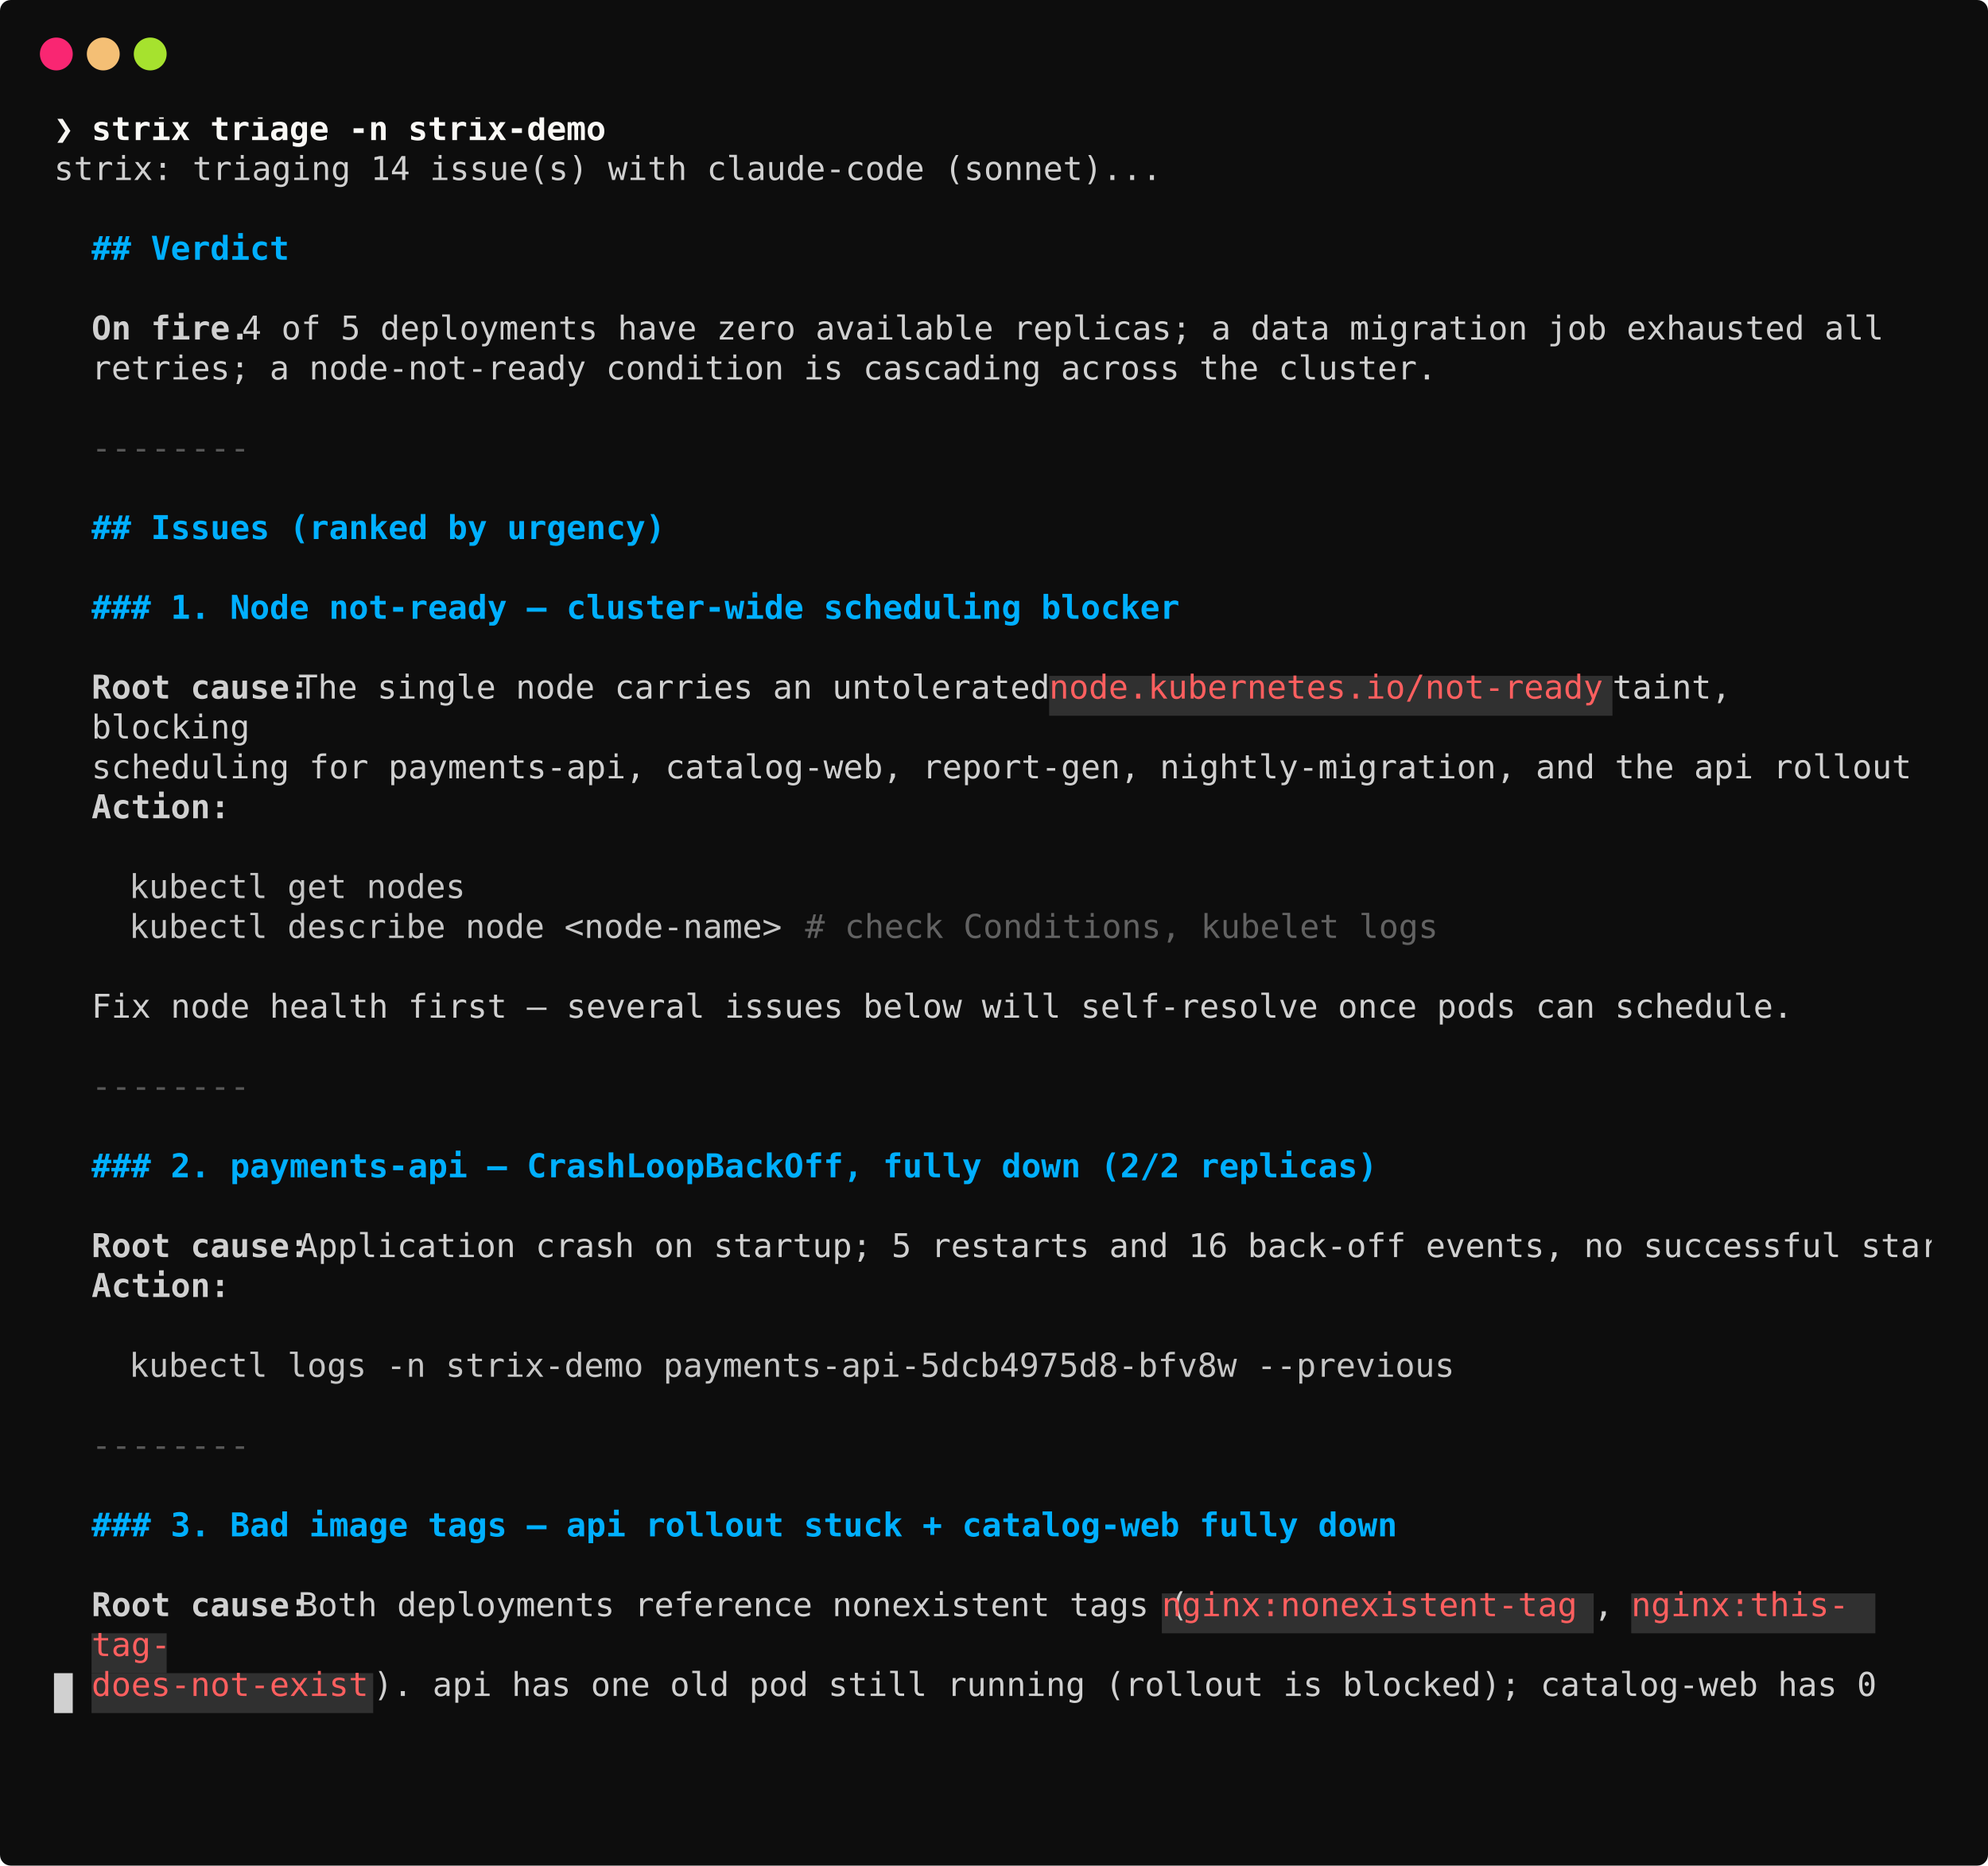
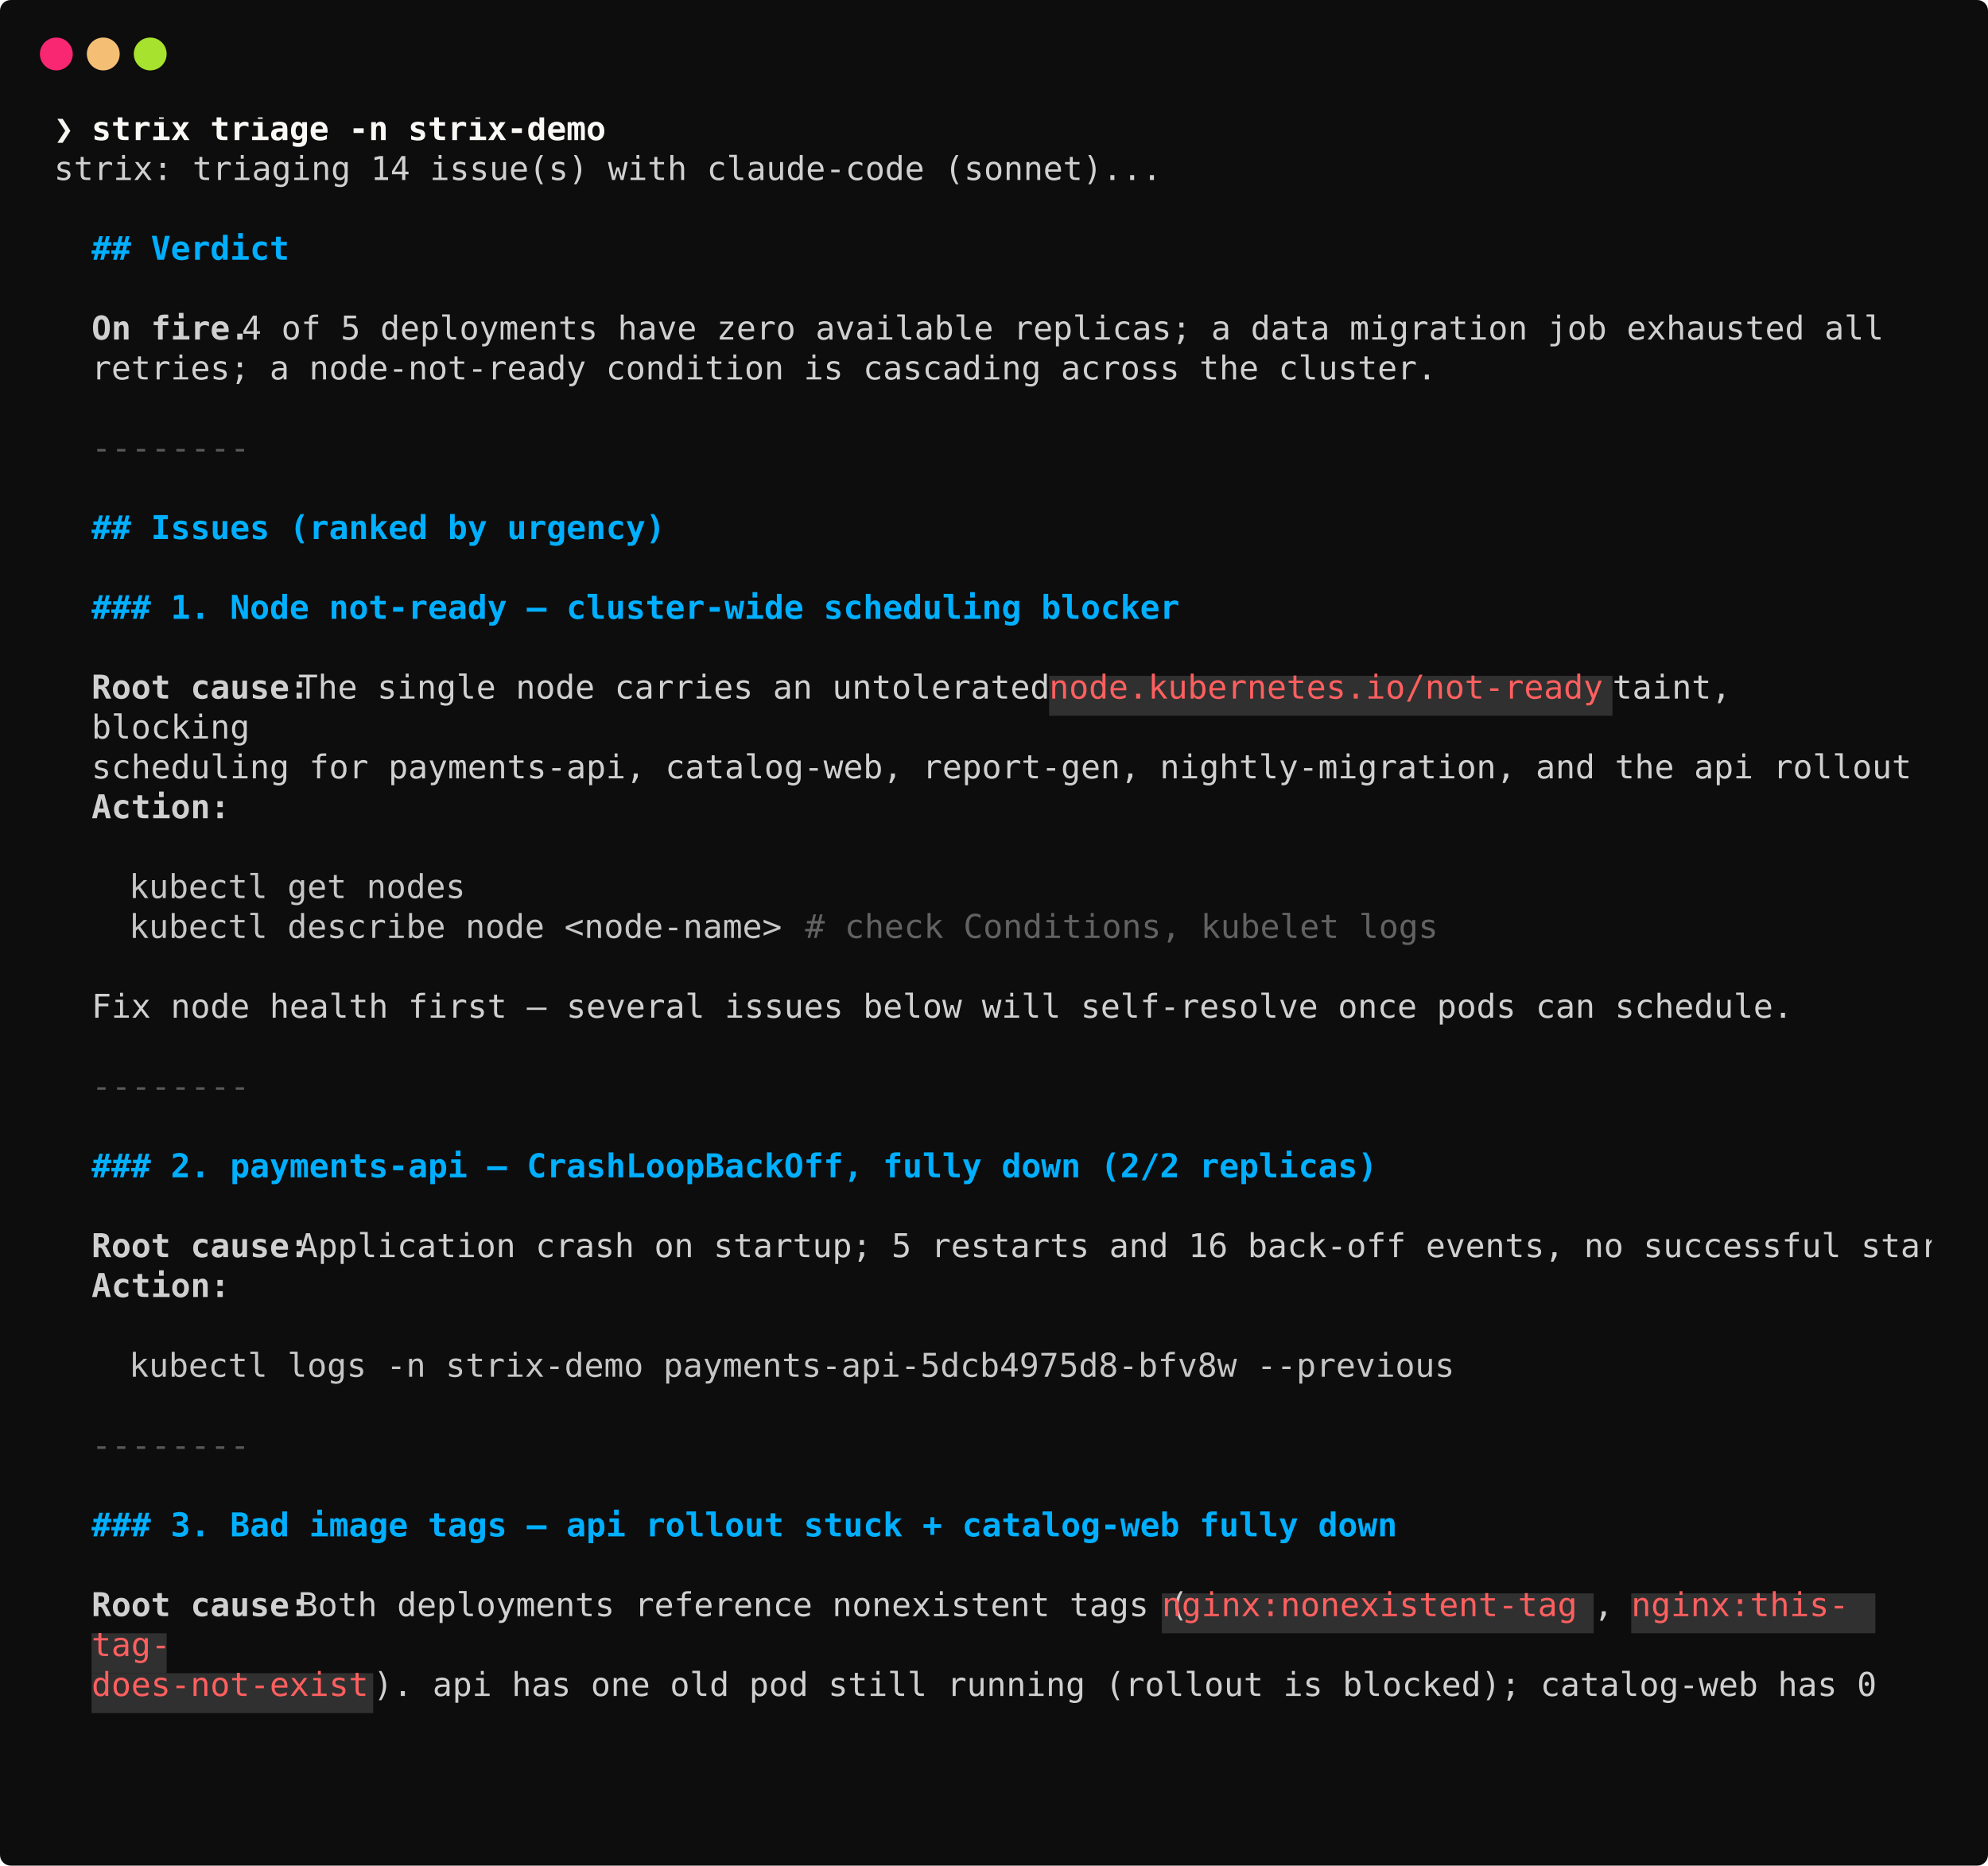
<svg xmlns="http://www.w3.org/2000/svg" xmlns:ns1="https://github.com/nbedos/termtosvg" xmlns:xlink="http://www.w3.org/1999/xlink" id="terminal" baseProfile="full" viewBox="0 0 847 795" width="847" version="1.1">
  <defs>
    <ns1:template_settings>
      <ns1:screen_geometry columns="100" rows="42" />
      <ns1:animation type="css" />
    </ns1:template_settings>
    <style type="text/css" id="generated-style">#screen {
                font-family: 'DejaVu Sans Mono', monospace;
                font-style: normal;
                font-size: 14px;
            }

        text {
            dominant-baseline: text-before-edge;
            white-space: pre;
        }
    
            :root {
                --animation-duration: 3000ms;
            }

            @keyframes roll {
                0.000%{transform:translateY(0px)}
66.667%{transform:translateY(-748px)}
100.000%{transform:translateY(-748px)}
            }

            #screen_view {
                animation-duration: 3000ms;
                animation-iteration-count:infinite;
                animation-name:roll;
                animation-timing-function: steps(1,end);
                animation-fill-mode: forwards;
            }
        </style>
    <style type="text/css" id="user-style">
            /* The colors defined below are the default 16 colors used for rendering text of the terminal. Adjust
               them as needed.
               gjm8 color theme (source: https://terminal.sexy/) */
            .foreground {fill: #d0d0d0}
            .background {fill: #0d0d0d}
            .color0 {fill: #0d0d0d}
            .color1 {fill: #f92672}
            .color2 {fill: #a6e22e}
            .color3 {fill: #f4bf75}
            .color4 {fill: #66d9ef}
            .color5 {fill: #ae81ff}
            .color6 {fill: #a1efe4}
            .color7 {fill: #f8f8f2}
            .color8 {fill: #75715e}
            .color9 {fill: #fd971f}
            .color10 {fill: #383830}
            .color11 {fill: #49483e}
            .color12 {fill: #a59f85}
            .color13 {fill: #f5f4f1}
            .color14 {fill: #cc6633}
            .color15 {fill: #f9f8f5}
        </style>
  </defs>
  <rect id="terminalui" class="background" width="100%" height="100%" ry="4.583" />
  <circle cx="24" cy="23" r="7" class="color1" />
  <circle cx="44" cy="23" r="7" class="color3" />
  <circle cx="64" cy="23" r="7" class="color2" />
  <svg id="screen" width="800" height="714" x="23" y="50" viewBox="0 0 800 714" preserveAspectRatio="xMidYMin slice">
    <rect class="background" height="100%" width="100%" x="0" y="0" />
    <defs>
      <g id="g1">
        <text x="0" textLength="16" font-weight="bold" class="color13">❯ </text>
        <text x="16" textLength="208" font-weight="bold" class="color15">strix triage -n strix-demo</text>
      </g>
      <g id="g2">
        <text x="0" textLength="448" class="foreground">strix: triaging 14 issue(s) with claude-code (sonnet)...</text>
      </g>
      <g id="g3">
        <text x="0" textLength="16" class="foreground">  </text>
        <text x="16" textLength="80" font-weight="bold" fill="#00afff">## Verdict</text>
        <text x="96" textLength="688" fill="#d0d0d0">                                                                                      </text>
      </g>
      <g id="g4">
        <text x="0" textLength="16" class="foreground">  </text>
        <text x="16" textLength="768" fill="#d0d0d0">                                                                                                </text>
      </g>
      <g id="g5">
        <text x="0" textLength="16" class="foreground">  </text>
        <text x="16" textLength="64" font-weight="bold" fill="#d0d0d0">On fire.</text>
        <text x="80" textLength="704" fill="#d0d0d0"> 4 of 5 deployments have zero available replicas; a data migration job exhausted all    </text>
      </g>
      <g id="g6">
        <text x="0" textLength="16" class="foreground">  </text>
        <text x="16" textLength="768" fill="#d0d0d0">retries; a node-not-ready condition is cascading across the cluster.                            </text>
      </g>
      <g id="g7">
        <text x="0" textLength="16" class="foreground">  </text>
        <text x="16" textLength="64" fill="#585858">--------</text>
        <text x="80" textLength="704" fill="#d0d0d0">                                                                                        </text>
      </g>
      <g id="g8">
        <text x="0" textLength="16" class="foreground">  </text>
        <text x="16" textLength="232" font-weight="bold" fill="#00afff">## Issues (ranked by urgency)</text>
        <text x="248" textLength="536" fill="#d0d0d0">                                                                   </text>
      </g>
      <g id="g9">
        <text x="0" textLength="16" class="foreground">  </text>
        <text x="16" textLength="440" font-weight="bold" fill="#00afff">### 1. Node not-ready — cluster-wide scheduling blocker</text>
        <text x="456" textLength="328" fill="#d0d0d0">                                         </text>
      </g>
      <g id="g10">
        <text x="0" textLength="16" class="foreground">  </text>
        <text x="16" textLength="88" font-weight="bold" fill="#d0d0d0">Root cause:</text>
        <text x="104" textLength="320" fill="#d0d0d0"> The single node carries an untolerated </text>
        <text x="424" textLength="240" fill="#ff5f5f"> node.kubernetes.io/not-ready </text>
        <text x="664" textLength="120" fill="#d0d0d0"> taint,        </text>
      </g>
      <g id="g11">
        <text x="0" textLength="16" class="foreground">  </text>
        <text x="16" textLength="768" fill="#d0d0d0">blocking                                                                                        </text>
      </g>
      <g id="g12">
        <text x="0" textLength="16" class="foreground">  </text>
        <text x="16" textLength="776" fill="#d0d0d0">scheduling for payments-api, catalog-web, report-gen, nightly-migration, and the api rollout pod.</text>
      </g>
      <g id="g13">
        <text x="0" textLength="16" class="foreground">  </text>
        <text x="16" textLength="56" font-weight="bold" fill="#d0d0d0">Action:</text>
        <text x="72" textLength="712" fill="#d0d0d0">                                                                                         </text>
      </g>
      <g id="g14">
        <text x="0" textLength="16" class="foreground">  </text>
        <text x="16" textLength="16" fill="#d0d0d0">  </text>
        <text x="32" textLength="136" fill="#c6c6c6">kubectl get nodes</text>
        <text x="168" textLength="616" fill="#d0d0d0">                                                                             </text>
      </g>
      <g id="g15">
        <text x="0" textLength="16" class="foreground">  </text>
        <text x="16" textLength="16" fill="#d0d0d0">  </text>
        <text x="32" textLength="288" fill="#c6c6c6">kubectl describe node &lt;node-name&gt;   </text>
        <text x="320" textLength="256" fill="#626262"># check Conditions, kubelet logs</text>
        <text x="576" textLength="208" fill="#d0d0d0">                          </text>
      </g>
      <g id="g16">
        <text x="0" textLength="16" class="foreground">  </text>
        <text x="16" textLength="768" fill="#d0d0d0">Fix node health first — several issues below will self-resolve once pods can schedule.          </text>
      </g>
      <g id="g17">
        <text x="0" textLength="16" class="foreground">  </text>
        <text x="16" textLength="520" font-weight="bold" fill="#00afff">### 2. payments-api — CrashLoopBackOff, fully down (2/2 replicas)</text>
        <text x="536" textLength="248" fill="#d0d0d0">                               </text>
      </g>
      <g id="g18">
        <text x="0" textLength="16" class="foreground">  </text>
        <text x="16" textLength="88" font-weight="bold" fill="#d0d0d0">Root cause:</text>
        <text x="104" textLength="688" fill="#d0d0d0"> Application crash on startup; 5 restarts and 16 back-off events, no successful start.</text>
      </g>
      <g id="g19">
        <text x="0" textLength="16" class="foreground">  </text>
        <text x="16" textLength="16" fill="#d0d0d0">  </text>
        <text x="32" textLength="536" fill="#c6c6c6">kubectl logs -n strix-demo payments-api-5dcb4975d8-bfv8w --previous</text>
        <text x="568" textLength="216" fill="#d0d0d0">                           </text>
      </g>
      <g id="g20">
        <text x="0" textLength="16" class="foreground">  </text>
        <text x="16" textLength="528" font-weight="bold" fill="#00afff">### 3. Bad image tags — api rollout stuck + catalog-web fully down</text>
        <text x="544" textLength="240" fill="#d0d0d0">                              </text>
      </g>
      <g id="g21">
        <text x="0" textLength="16" class="foreground">  </text>
        <text x="16" textLength="88" font-weight="bold" fill="#d0d0d0">Root cause:</text>
        <text x="104" textLength="368" fill="#d0d0d0"> Both deployments reference nonexistent tags (</text>
        <text x="472" textLength="184" fill="#ff5f5f"> nginx:nonexistent-tag </text>
        <text x="656" textLength="16" fill="#d0d0d0">, </text>
        <text x="672" textLength="96" fill="#ff5f5f"> nginx:this-</text>
        <text x="768" textLength="16" fill="#d0d0d0">  </text>
      </g>
      <g id="g22">
        <text x="0" textLength="16" class="foreground">  </text>
        <text x="16" textLength="32" fill="#ff5f5f">tag-</text>
        <text x="48" textLength="736" fill="#d0d0d0">                                                                                            </text>
      </g>
      <g id="g23">
-         <text x="0" textLength="8" class="background"> </text>
-         <text x="8" textLength="8" class="foreground"> </text>
-         <text x="16" textLength="120" fill="#ff5f5f">does-not-exist </text>
-         <text x="136" textLength="648" fill="#d0d0d0">). api has one old pod still running (rollout is blocked); catalog-web has 0     </text>
-       </g>
-       <g id="g24">
-         <text x="0" textLength="8" class="foreground"> </text>
-         <text x="8" textLength="8" class="background"> </text>
+         <text x="0" textLength="16" class="foreground">  </text>
        <text x="16" textLength="120" fill="#ff5f5f">does-not-exist </text>
        <text x="136" textLength="648" fill="#d0d0d0">). api has one old pod still running (rollout is blocked); catalog-web has 0     </text>
      </g>
    </defs>
    <g id="screen_view">
      <g>
        <use xlink:href="#g1" y="0" />
        <use xlink:href="#g2" y="17" />
        <use xlink:href="#g3" y="51" />
        <use xlink:href="#g4" y="68" />
        <use xlink:href="#g5" y="85" />
        <use xlink:href="#g6" y="102" />
        <use xlink:href="#g4" y="119" />
        <use xlink:href="#g7" y="136" />
        <use xlink:href="#g4" y="153" />
        <use xlink:href="#g8" y="170" />
        <use xlink:href="#g4" y="187" />
        <use xlink:href="#g9" y="204" />
        <use xlink:href="#g4" y="221" />
        <rect x="424" y="238" width="240" height="17" fill="#303030" />
        <use xlink:href="#g10" y="238" />
        <use xlink:href="#g11" y="255" />
        <use xlink:href="#g12" y="272" />
        <use xlink:href="#g13" y="289" />
        <use xlink:href="#g4" y="306" />
        <use xlink:href="#g14" y="323" />
        <use xlink:href="#g15" y="340" />
        <use xlink:href="#g4" y="357" />
        <use xlink:href="#g16" y="374" />
        <use xlink:href="#g4" y="391" />
        <use xlink:href="#g7" y="408" />
        <use xlink:href="#g4" y="425" />
        <use xlink:href="#g17" y="442" />
        <use xlink:href="#g4" y="459" />
        <use xlink:href="#g18" y="476" />
        <use xlink:href="#g13" y="493" />
        <use xlink:href="#g4" y="510" />
        <use xlink:href="#g19" y="527" />
        <use xlink:href="#g4" y="544" />
        <use xlink:href="#g7" y="561" />
        <use xlink:href="#g4" y="578" />
        <use xlink:href="#g20" y="595" />
        <use xlink:href="#g4" y="612" />
        <rect x="472" y="629" width="184" height="17" fill="#303030" />
        <rect x="672" y="629" width="104" height="17" fill="#303030" />
        <use xlink:href="#g21" y="629" />
        <rect x="16" y="646" width="32" height="17" fill="#303030" />
        <use xlink:href="#g22" y="646" />
-         <rect x="0" y="663" width="8" height="17" class="foreground" />
        <rect x="16" y="663" width="120" height="17" fill="#303030" />
        <use xlink:href="#g23" y="663" />
      </g>
      <g>
        <use xlink:href="#g1" y="748" />
        <use xlink:href="#g2" y="765" />
        <use xlink:href="#g3" y="799" />
        <use xlink:href="#g4" y="816" />
        <use xlink:href="#g5" y="833" />
        <use xlink:href="#g6" y="850" />
        <use xlink:href="#g4" y="867" />
        <use xlink:href="#g7" y="884" />
        <use xlink:href="#g4" y="901" />
        <use xlink:href="#g8" y="918" />
        <use xlink:href="#g4" y="935" />
        <use xlink:href="#g9" y="952" />
        <use xlink:href="#g4" y="969" />
        <rect x="424" y="986" width="240" height="17" fill="#303030" />
        <use xlink:href="#g10" y="986" />
        <use xlink:href="#g11" y="1003" />
        <use xlink:href="#g12" y="1020" />
        <use xlink:href="#g13" y="1037" />
        <use xlink:href="#g4" y="1054" />
        <use xlink:href="#g14" y="1071" />
        <use xlink:href="#g15" y="1088" />
        <use xlink:href="#g4" y="1105" />
        <use xlink:href="#g16" y="1122" />
        <use xlink:href="#g4" y="1139" />
        <use xlink:href="#g7" y="1156" />
        <use xlink:href="#g4" y="1173" />
        <use xlink:href="#g17" y="1190" />
        <use xlink:href="#g4" y="1207" />
        <use xlink:href="#g18" y="1224" />
        <use xlink:href="#g13" y="1241" />
        <use xlink:href="#g4" y="1258" />
        <use xlink:href="#g19" y="1275" />
        <use xlink:href="#g4" y="1292" />
        <use xlink:href="#g7" y="1309" />
        <use xlink:href="#g4" y="1326" />
        <use xlink:href="#g20" y="1343" />
        <use xlink:href="#g4" y="1360" />
        <rect x="472" y="1377" width="184" height="17" fill="#303030" />
        <rect x="672" y="1377" width="104" height="17" fill="#303030" />
        <use xlink:href="#g21" y="1377" />
        <rect x="16" y="1394" width="32" height="17" fill="#303030" />
        <use xlink:href="#g22" y="1394" />
-         <rect x="8" y="1411" width="8" height="17" class="foreground" />
        <rect x="16" y="1411" width="120" height="17" fill="#303030" />
-         <use xlink:href="#g24" y="1411" />
+         <use xlink:href="#g23" y="1411" />
      </g>
    </g>
  </svg>
</svg>
